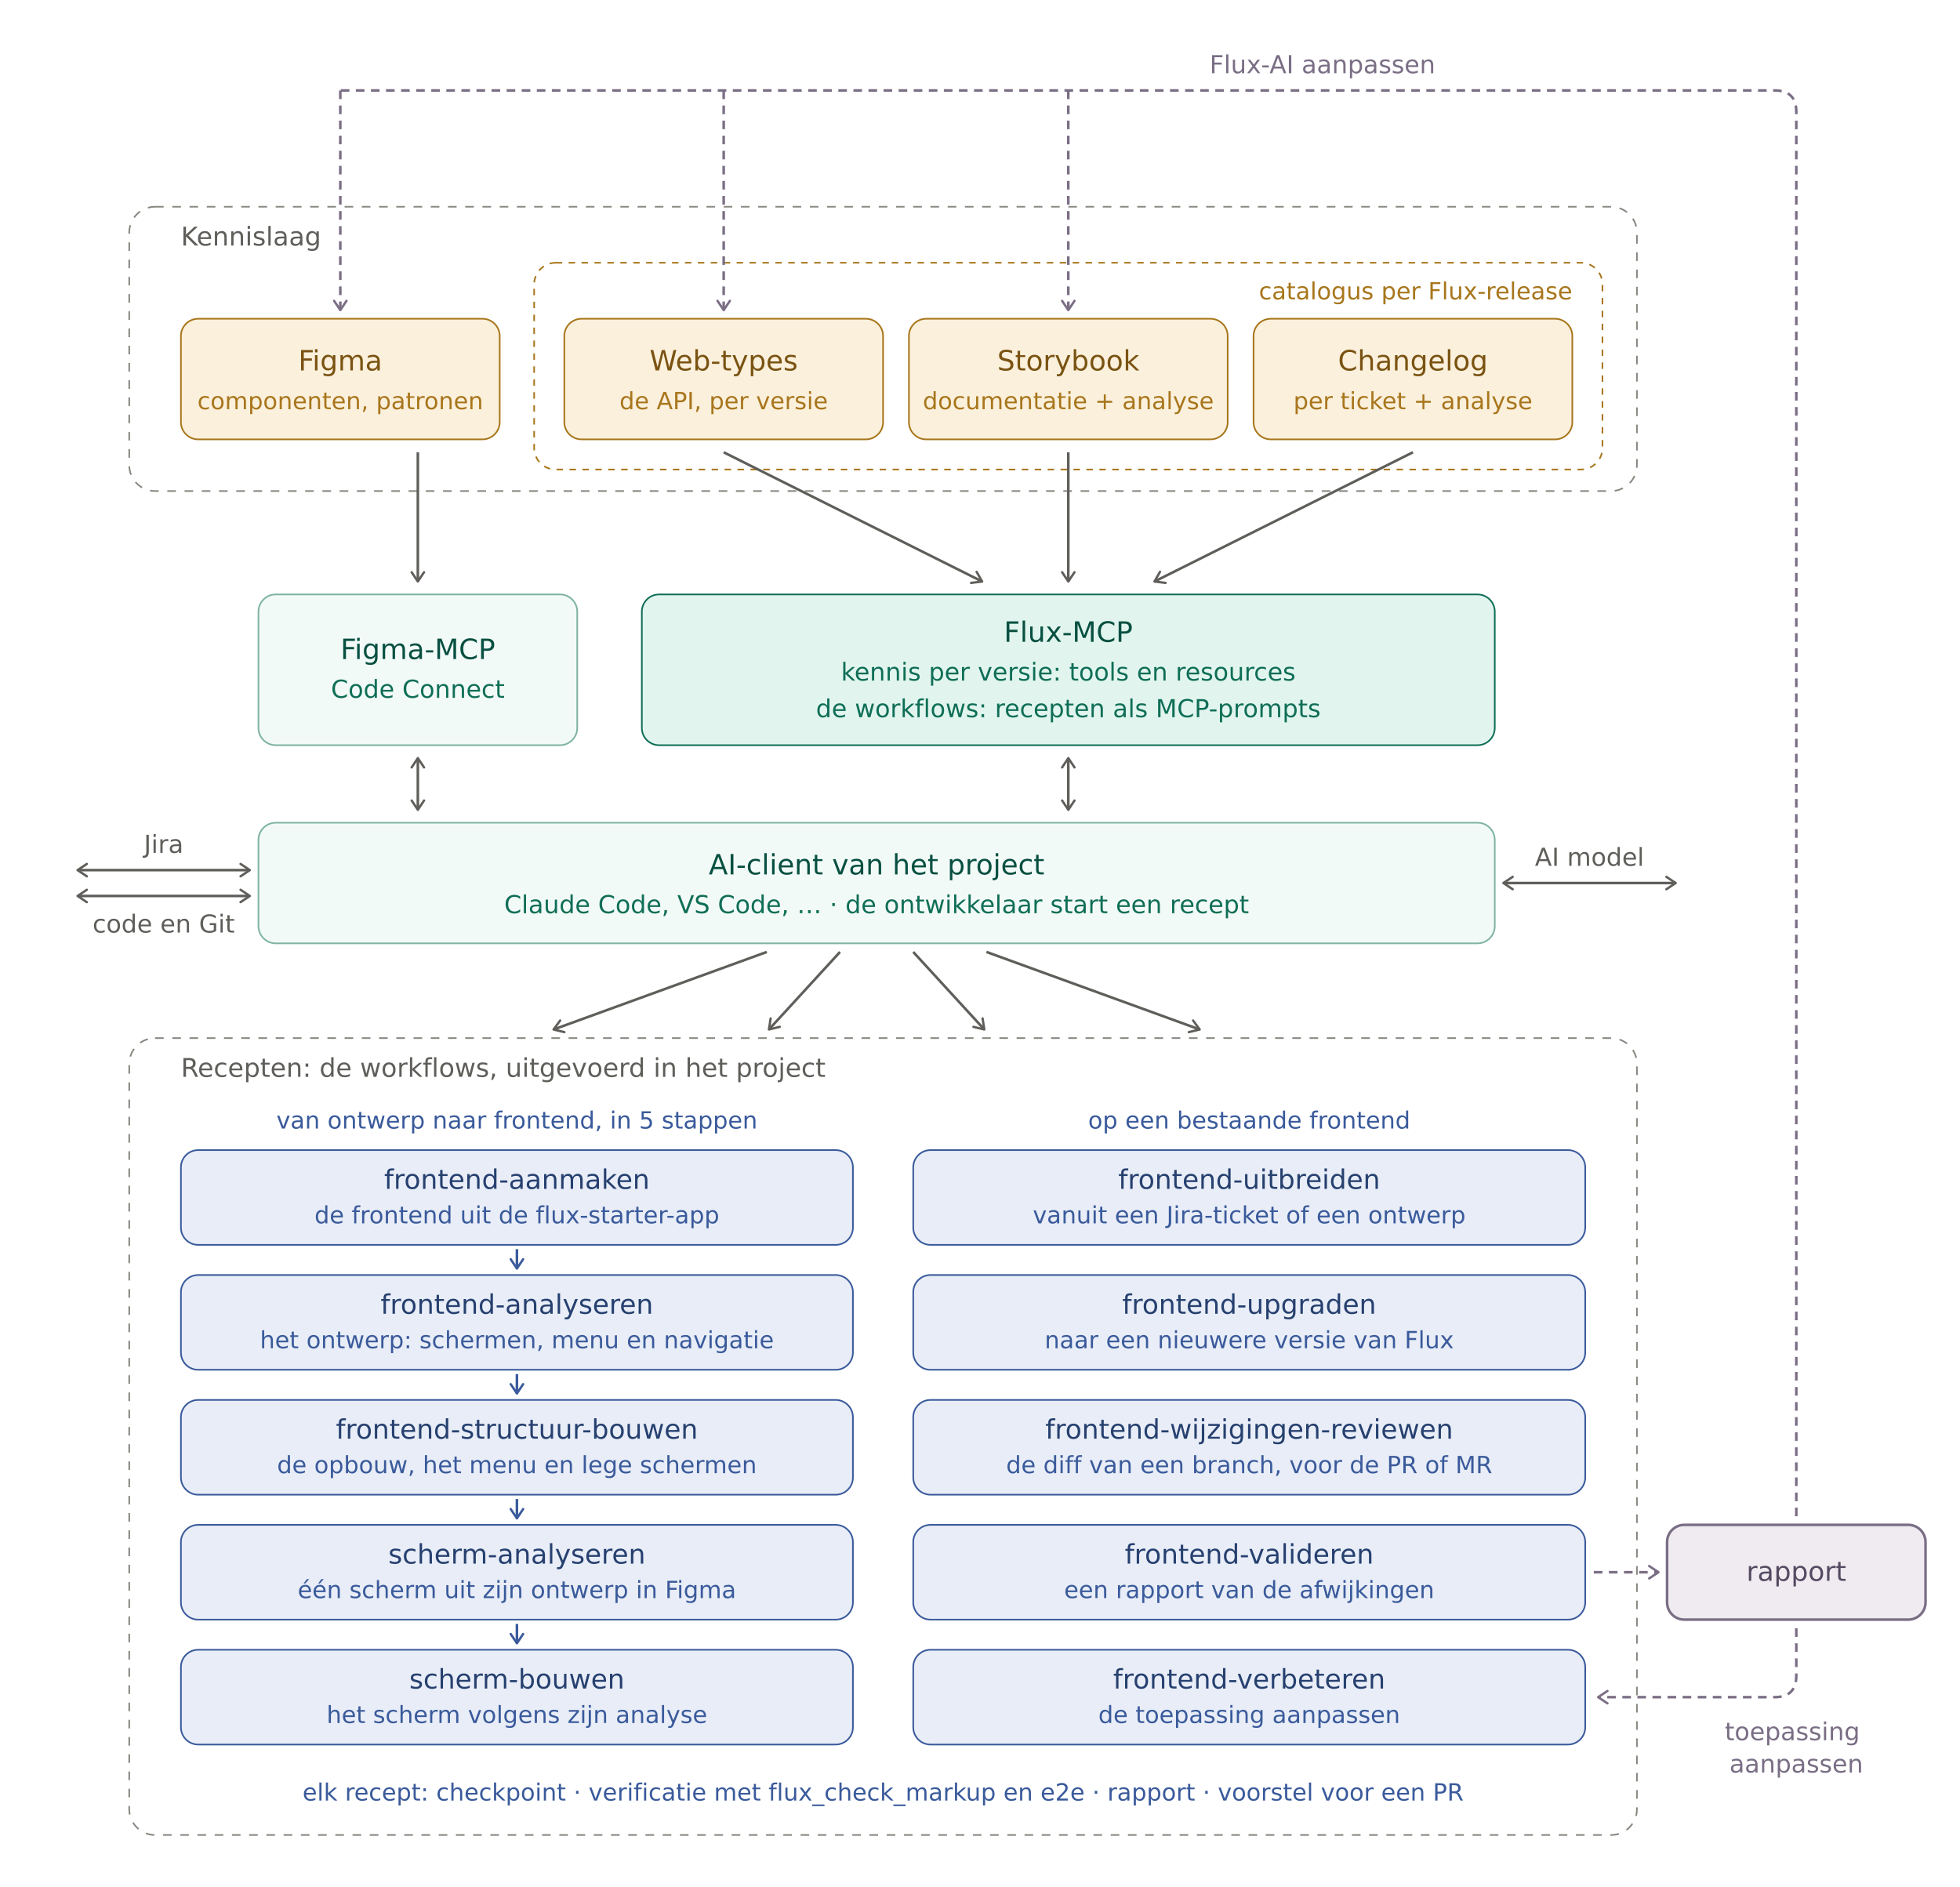
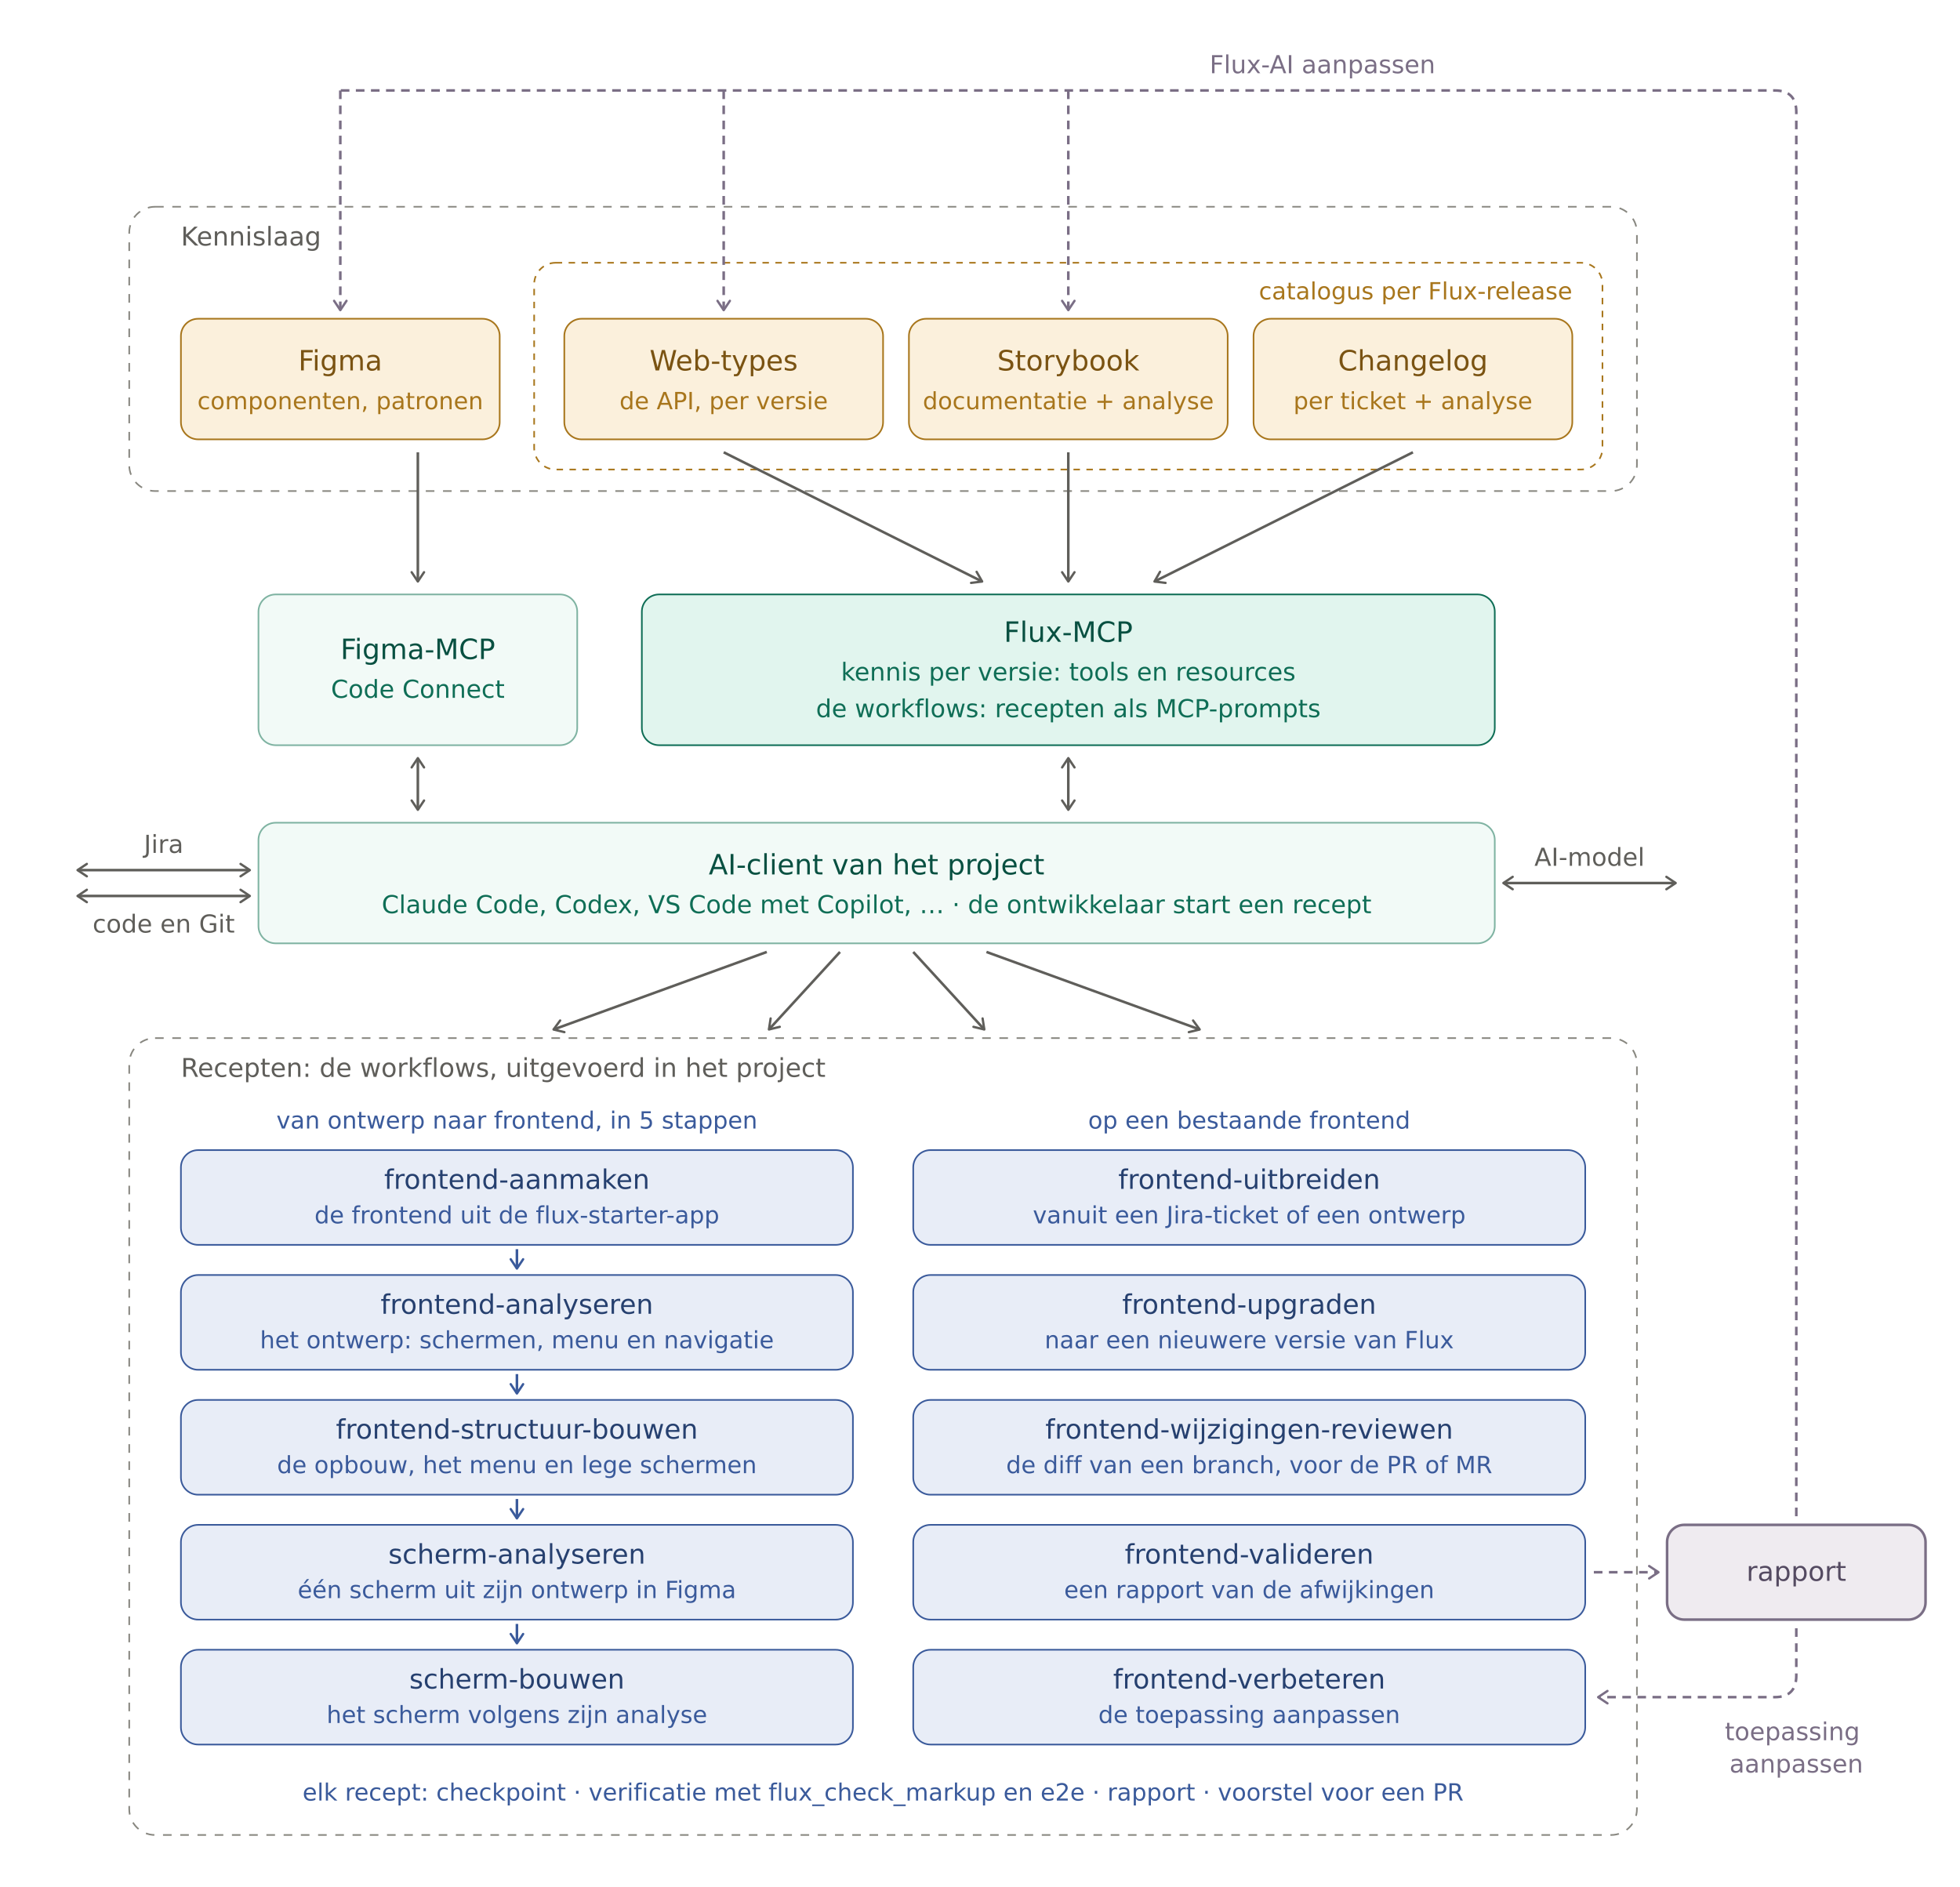
<svg xmlns="http://www.w3.org/2000/svg" width="910" height="876" viewBox="-44 -64 910 876" font-family="DejaVu Sans, sans-serif">
  <defs>
    <marker id="arrow" viewBox="0 0 10 10" refX="8" refY="5" markerWidth="6" markerHeight="6" orient="auto-start-reverse">
      <path d="M2 1L8 5L2 9" fill="none" stroke="#5F5E5A" stroke-width="1.5" stroke-linecap="round" stroke-linejoin="round" />
    </marker>
    <marker id="arrowb" viewBox="0 0 10 10" refX="8" refY="5" markerWidth="6" markerHeight="6" orient="auto-start-reverse">
      <path d="M2 1L8 5L2 9" fill="none" stroke="#3A5A9B" stroke-width="1.5" stroke-linecap="round" stroke-linejoin="round" />
    </marker>
    <marker id="arrowm" viewBox="0 0 10 10" refX="8" refY="5" markerWidth="6" markerHeight="6" orient="auto-start-reverse">
      <path d="M2 1L8 5L2 9" fill="none" stroke="#7A6E85" stroke-width="1.5" stroke-linecap="round" stroke-linejoin="round" />
    </marker>
  </defs>
  <rect x="-80" y="-110" width="1000" height="960" fill="#FFFFFF" />
  <rect x="16" y="32" width="700" height="132" rx="12" fill="none" stroke="#888780" stroke-width="0.75" stroke-dasharray="4 4" />
  <text x="40" y="50" font-size="12" fill="#5F5E5A">Kennislaag</text>
  <rect x="40" y="84" width="148" height="56" rx="8" fill="#FBF0DC" stroke="#A8761C" stroke-width="0.75" />
  <text x="114" y="108" font-size="13" font-weight="500" fill="#7A5312" text-anchor="middle">Figma</text>
  <text x="114" y="126" font-size="11" fill="#A8761C" text-anchor="middle">componenten, patronen</text>
  <rect x="204" y="58" width="496" height="96" rx="10" fill="none" stroke="#A8761C" stroke-width="0.75" stroke-dasharray="3 3" />
  <text x="686" y="75" font-size="11" fill="#A8761C" text-anchor="end">catalogus per Flux-release</text>
  <rect x="218" y="84" width="148" height="56" rx="8" fill="#FBF0DC" stroke="#A8761C" stroke-width="0.75" />
  <text x="292" y="108" font-size="13" font-weight="500" fill="#7A5312" text-anchor="middle">Web-types</text>
  <text x="292" y="126" font-size="11" fill="#A8761C" text-anchor="middle">de API, per versie</text>
  <rect x="378" y="84" width="148" height="56" rx="8" fill="#FBF0DC" stroke="#A8761C" stroke-width="0.75" />
  <text x="452" y="108" font-size="13" font-weight="500" fill="#7A5312" text-anchor="middle">Storybook</text>
  <text x="452" y="126" font-size="11" fill="#A8761C" text-anchor="middle">documentatie + analyse</text>
  <rect x="538" y="84" width="148" height="56" rx="8" fill="#FBF0DC" stroke="#A8761C" stroke-width="0.75" />
  <text x="612" y="108" font-size="13" font-weight="500" fill="#7A5312" text-anchor="middle">Changelog</text>
  <text x="612" y="126" font-size="11" fill="#A8761C" text-anchor="middle">per ticket + analyse</text>
  <rect x="76" y="212" width="148" height="70" rx="8" fill="#F2FAF7" stroke="#7FB3A2" stroke-width="0.75" />
  <text x="150" y="242" font-size="13" font-weight="500" fill="#085041" text-anchor="middle">Figma-MCP</text>
  <text x="150" y="260" font-size="11.5" fill="#0F6E56" text-anchor="middle">Code Connect</text>
  <rect x="254" y="212" width="396" height="70" rx="8" fill="#E1F5EE" stroke="#0F6E56" stroke-width="0.75" />
  <text x="452" y="234" font-size="13" font-weight="500" fill="#085041" text-anchor="middle">Flux-MCP</text>
  <text x="452" y="252" font-size="11.5" fill="#0F6E56" text-anchor="middle">kennis per versie: tools en resources</text>
  <text x="452" y="269" font-size="11.5" fill="#0F6E56" text-anchor="middle">de workflows: recepten als MCP-prompts</text>
  <line x1="150" y1="146" x2="150" y2="206" stroke="#5F5E5A" stroke-width="1.2" marker-end="url(#arrow)" />
  <line x1="292" y1="146" x2="412" y2="206" stroke="#5F5E5A" stroke-width="1.2" marker-end="url(#arrow)" />
  <line x1="452" y1="146" x2="452" y2="206" stroke="#5F5E5A" stroke-width="1.2" marker-end="url(#arrow)" />
  <line x1="612" y1="146" x2="492" y2="206" stroke="#5F5E5A" stroke-width="1.2" marker-end="url(#arrow)" />
  <rect x="76" y="318" width="574" height="56" rx="8" fill="#F2FAF7" stroke="#7FB3A2" stroke-width="0.75" />
  <text x="363" y="342" font-size="13" font-weight="500" fill="#085041" text-anchor="middle">AI-client van het project</text>
-   <text x="363" y="360" font-size="11.5" fill="#0F6E56" text-anchor="middle">Claude Code, VS Code, … · de ontwikkelaar start een recept</text>
+   <text x="363" y="360" font-size="11.5" fill="#0F6E56" text-anchor="middle">Claude Code, Codex, VS Code met Copilot, … · de ontwikkelaar start een recept</text>
  <line x1="150" y1="288" x2="150" y2="312" stroke="#5F5E5A" stroke-width="1.2" marker-end="url(#arrow)" marker-start="url(#arrow)" />
  <line x1="452" y1="288" x2="452" y2="312" stroke="#5F5E5A" stroke-width="1.2" marker-end="url(#arrow)" marker-start="url(#arrow)" />
  <line x1="72" y1="340" x2="-8" y2="340" stroke="#5F5E5A" stroke-width="1.2" marker-end="url(#arrow)" marker-start="url(#arrow)" />
  <text x="32" y="332" font-size="11.5" fill="#5F5E5A" text-anchor="middle">Jira</text>
  <line x1="72" y1="352" x2="-8" y2="352" stroke="#5F5E5A" stroke-width="1.2" marker-end="url(#arrow)" marker-start="url(#arrow)" />
  <text x="32" y="369" font-size="11.5" fill="#5F5E5A" text-anchor="middle">code en Git</text>
  <line x1="654" y1="346" x2="734" y2="346" stroke="#5F5E5A" stroke-width="1.2" marker-end="url(#arrow)" marker-start="url(#arrow)" />
-   <text x="694" y="338" font-size="11.5" fill="#5F5E5A" text-anchor="middle">AI model</text>
+   <text x="694" y="338" font-size="11.5" fill="#5F5E5A" text-anchor="middle">AI-model</text>
  <line x1="312" y1="378" x2="213" y2="414" stroke="#5F5E5A" stroke-width="1.2" marker-end="url(#arrow)" />
  <line x1="346" y1="378" x2="313" y2="414" stroke="#5F5E5A" stroke-width="1.2" marker-end="url(#arrow)" />
  <line x1="380" y1="378" x2="413" y2="414" stroke="#5F5E5A" stroke-width="1.2" marker-end="url(#arrow)" />
  <line x1="414" y1="378" x2="513" y2="414" stroke="#5F5E5A" stroke-width="1.2" marker-end="url(#arrow)" />
  <rect x="16" y="418" width="700" height="370" rx="12" fill="none" stroke="#888780" stroke-width="0.75" stroke-dasharray="4 4" />
  <text x="40" y="436" font-size="12" fill="#5F5E5A">Recepten: de workflows, uitgevoerd in het project</text>
  <text x="196" y="460" font-size="11" fill="#3A5A9B" text-anchor="middle">van ontwerp naar frontend, in 5 stappen</text>
  <text x="536" y="460" font-size="11" fill="#3A5A9B" text-anchor="middle">op een bestaande frontend</text>
  <rect x="40" y="470" width="312" height="44" rx="8" fill="#E8EDF7" stroke="#3A5A9B" stroke-width="0.75" />
  <text x="196" y="488" font-size="12.5" font-weight="500" fill="#26406F" text-anchor="middle">frontend-aanmaken</text>
  <text x="196" y="504" font-size="11" fill="#3A5A9B" text-anchor="middle">de frontend uit de flux-starter-app</text>
  <rect x="40" y="528" width="312" height="44" rx="8" fill="#E8EDF7" stroke="#3A5A9B" stroke-width="0.75" />
  <text x="196" y="546" font-size="12.5" font-weight="500" fill="#26406F" text-anchor="middle">frontend-analyseren</text>
  <text x="196" y="562" font-size="11" fill="#3A5A9B" text-anchor="middle">het ontwerp: schermen, menu en navigatie</text>
  <rect x="40" y="586" width="312" height="44" rx="8" fill="#E8EDF7" stroke="#3A5A9B" stroke-width="0.75" />
  <text x="196" y="604" font-size="12.5" font-weight="500" fill="#26406F" text-anchor="middle">frontend-structuur-bouwen</text>
  <text x="196" y="620" font-size="11" fill="#3A5A9B" text-anchor="middle">de opbouw, het menu en lege schermen</text>
  <rect x="40" y="644" width="312" height="44" rx="8" fill="#E8EDF7" stroke="#3A5A9B" stroke-width="0.75" />
  <text x="196" y="662" font-size="12.5" font-weight="500" fill="#26406F" text-anchor="middle">scherm-analyseren</text>
  <text x="196" y="678" font-size="11" fill="#3A5A9B" text-anchor="middle">één scherm uit zijn ontwerp in Figma</text>
  <rect x="40" y="702" width="312" height="44" rx="8" fill="#E8EDF7" stroke="#3A5A9B" stroke-width="0.75" />
  <text x="196" y="720" font-size="12.5" font-weight="500" fill="#26406F" text-anchor="middle">scherm-bouwen</text>
  <text x="196" y="736" font-size="11" fill="#3A5A9B" text-anchor="middle">het scherm volgens zijn analyse</text>
  <line x1="196" y1="516" x2="196" y2="525" stroke="#3A5A9B" stroke-width="1.2" marker-end="url(#arrowb)" />
  <line x1="196" y1="574" x2="196" y2="583" stroke="#3A5A9B" stroke-width="1.2" marker-end="url(#arrowb)" />
  <line x1="196" y1="632" x2="196" y2="641" stroke="#3A5A9B" stroke-width="1.2" marker-end="url(#arrowb)" />
  <line x1="196" y1="690" x2="196" y2="699" stroke="#3A5A9B" stroke-width="1.2" marker-end="url(#arrowb)" />
  <rect x="380" y="470" width="312" height="44" rx="8" fill="#E8EDF7" stroke="#3A5A9B" stroke-width="0.75" />
  <text x="536" y="488" font-size="12.5" font-weight="500" fill="#26406F" text-anchor="middle">frontend-uitbreiden</text>
  <text x="536" y="504" font-size="11" fill="#3A5A9B" text-anchor="middle">vanuit een Jira-ticket of een ontwerp</text>
  <rect x="380" y="528" width="312" height="44" rx="8" fill="#E8EDF7" stroke="#3A5A9B" stroke-width="0.75" />
  <text x="536" y="546" font-size="12.5" font-weight="500" fill="#26406F" text-anchor="middle">frontend-upgraden</text>
  <text x="536" y="562" font-size="11" fill="#3A5A9B" text-anchor="middle">naar een nieuwere versie van Flux</text>
  <rect x="380" y="586" width="312" height="44" rx="8" fill="#E8EDF7" stroke="#3A5A9B" stroke-width="0.75" />
  <text x="536" y="604" font-size="12.5" font-weight="500" fill="#26406F" text-anchor="middle">frontend-wijzigingen-reviewen</text>
  <text x="536" y="620" font-size="11" fill="#3A5A9B" text-anchor="middle">de diff van een branch, voor de PR of MR</text>
  <rect x="380" y="644" width="312" height="44" rx="8" fill="#E8EDF7" stroke="#3A5A9B" stroke-width="0.75" />
  <text x="536" y="662" font-size="12.5" font-weight="500" fill="#26406F" text-anchor="middle">frontend-valideren</text>
  <text x="536" y="678" font-size="11" fill="#3A5A9B" text-anchor="middle">een rapport van de afwijkingen</text>
  <rect x="380" y="702" width="312" height="44" rx="8" fill="#E8EDF7" stroke="#3A5A9B" stroke-width="0.75" />
  <text x="536" y="720" font-size="12.5" font-weight="500" fill="#26406F" text-anchor="middle">frontend-verbeteren</text>
  <text x="536" y="736" font-size="11" fill="#3A5A9B" text-anchor="middle">de toepassing aanpassen</text>
  <text x="366" y="772" font-size="11" fill="#3A5A9B" text-anchor="middle">elk recept: checkpoint · verificatie met flux_check_markup en e2e · rapport · voorstel voor een PR</text>
  <line x1="696" y1="666" x2="726" y2="666" stroke="#7A6E85" stroke-width="1.2" stroke-dasharray="4 3" marker-end="url(#arrowm)" />
  <rect x="730" y="644" width="120" height="44" rx="8" fill="#EFEBF0" stroke="#7A6E85" stroke-width="1.2" />
  <text x="790" y="670" font-size="12.5" font-weight="500" fill="#544A61" text-anchor="middle">rapport</text>
  <path d="M790 692 V714 Q790 724 780 724 H698" fill="none" stroke="#7A6E85" stroke-width="1.2" stroke-dasharray="4 3" marker-end="url(#arrowm)" />
  <text x="790" y="744" font-size="11.5" fill="#7A6E85" text-anchor="middle">
    <tspan x="790">toepassing</tspan>
    <tspan x="790" dy="15">aanpassen</tspan>
  </text>
  <path d="M790 640 V-12 Q790 -22 780 -22 H114" fill="none" stroke="#7A6E85" stroke-width="1.2" stroke-dasharray="4 3" />
  <line x1="114" y1="-22" x2="114" y2="80" stroke="#7A6E85" stroke-width="1.2" stroke-dasharray="4 3" marker-end="url(#arrowm)" />
  <line x1="292" y1="-22" x2="292" y2="80" stroke="#7A6E85" stroke-width="1.2" stroke-dasharray="4 3" marker-end="url(#arrowm)" />
  <line x1="452" y1="-22" x2="452" y2="80" stroke="#7A6E85" stroke-width="1.2" stroke-dasharray="4 3" marker-end="url(#arrowm)" />
  <text x="570" y="-30" font-size="11.5" fill="#7A6E85" text-anchor="middle">Flux-AI aanpassen</text>
</svg>
